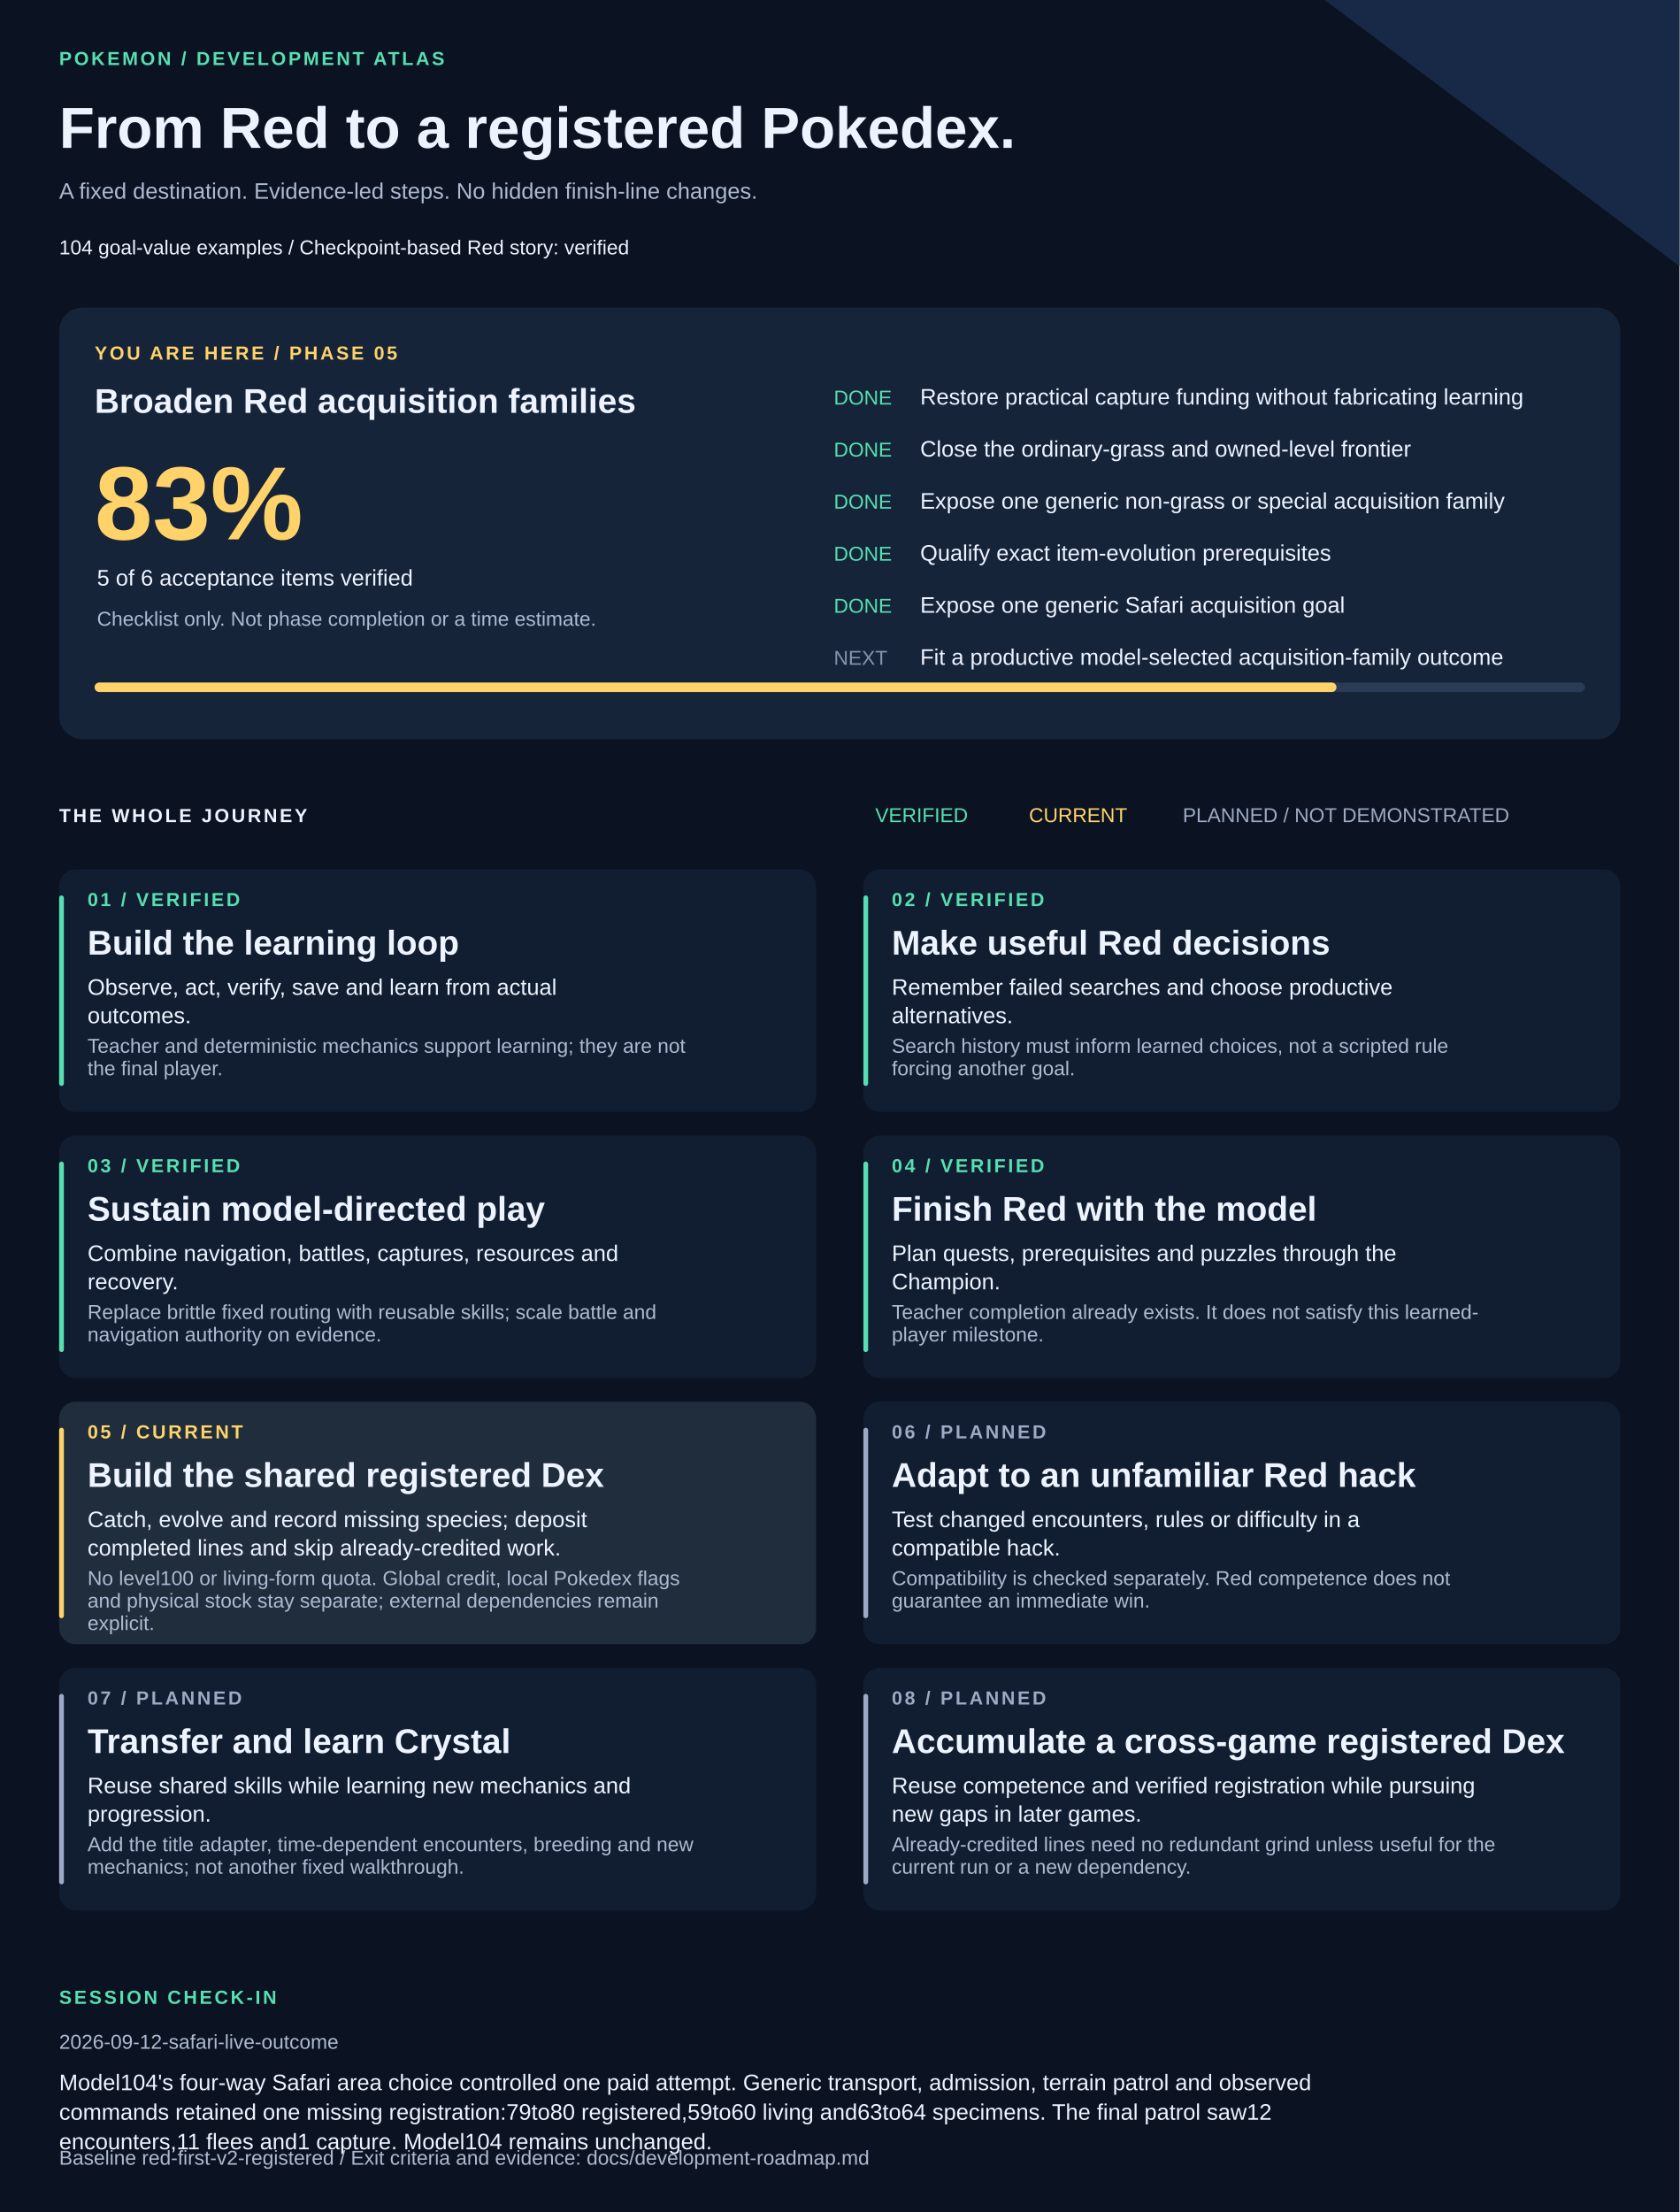
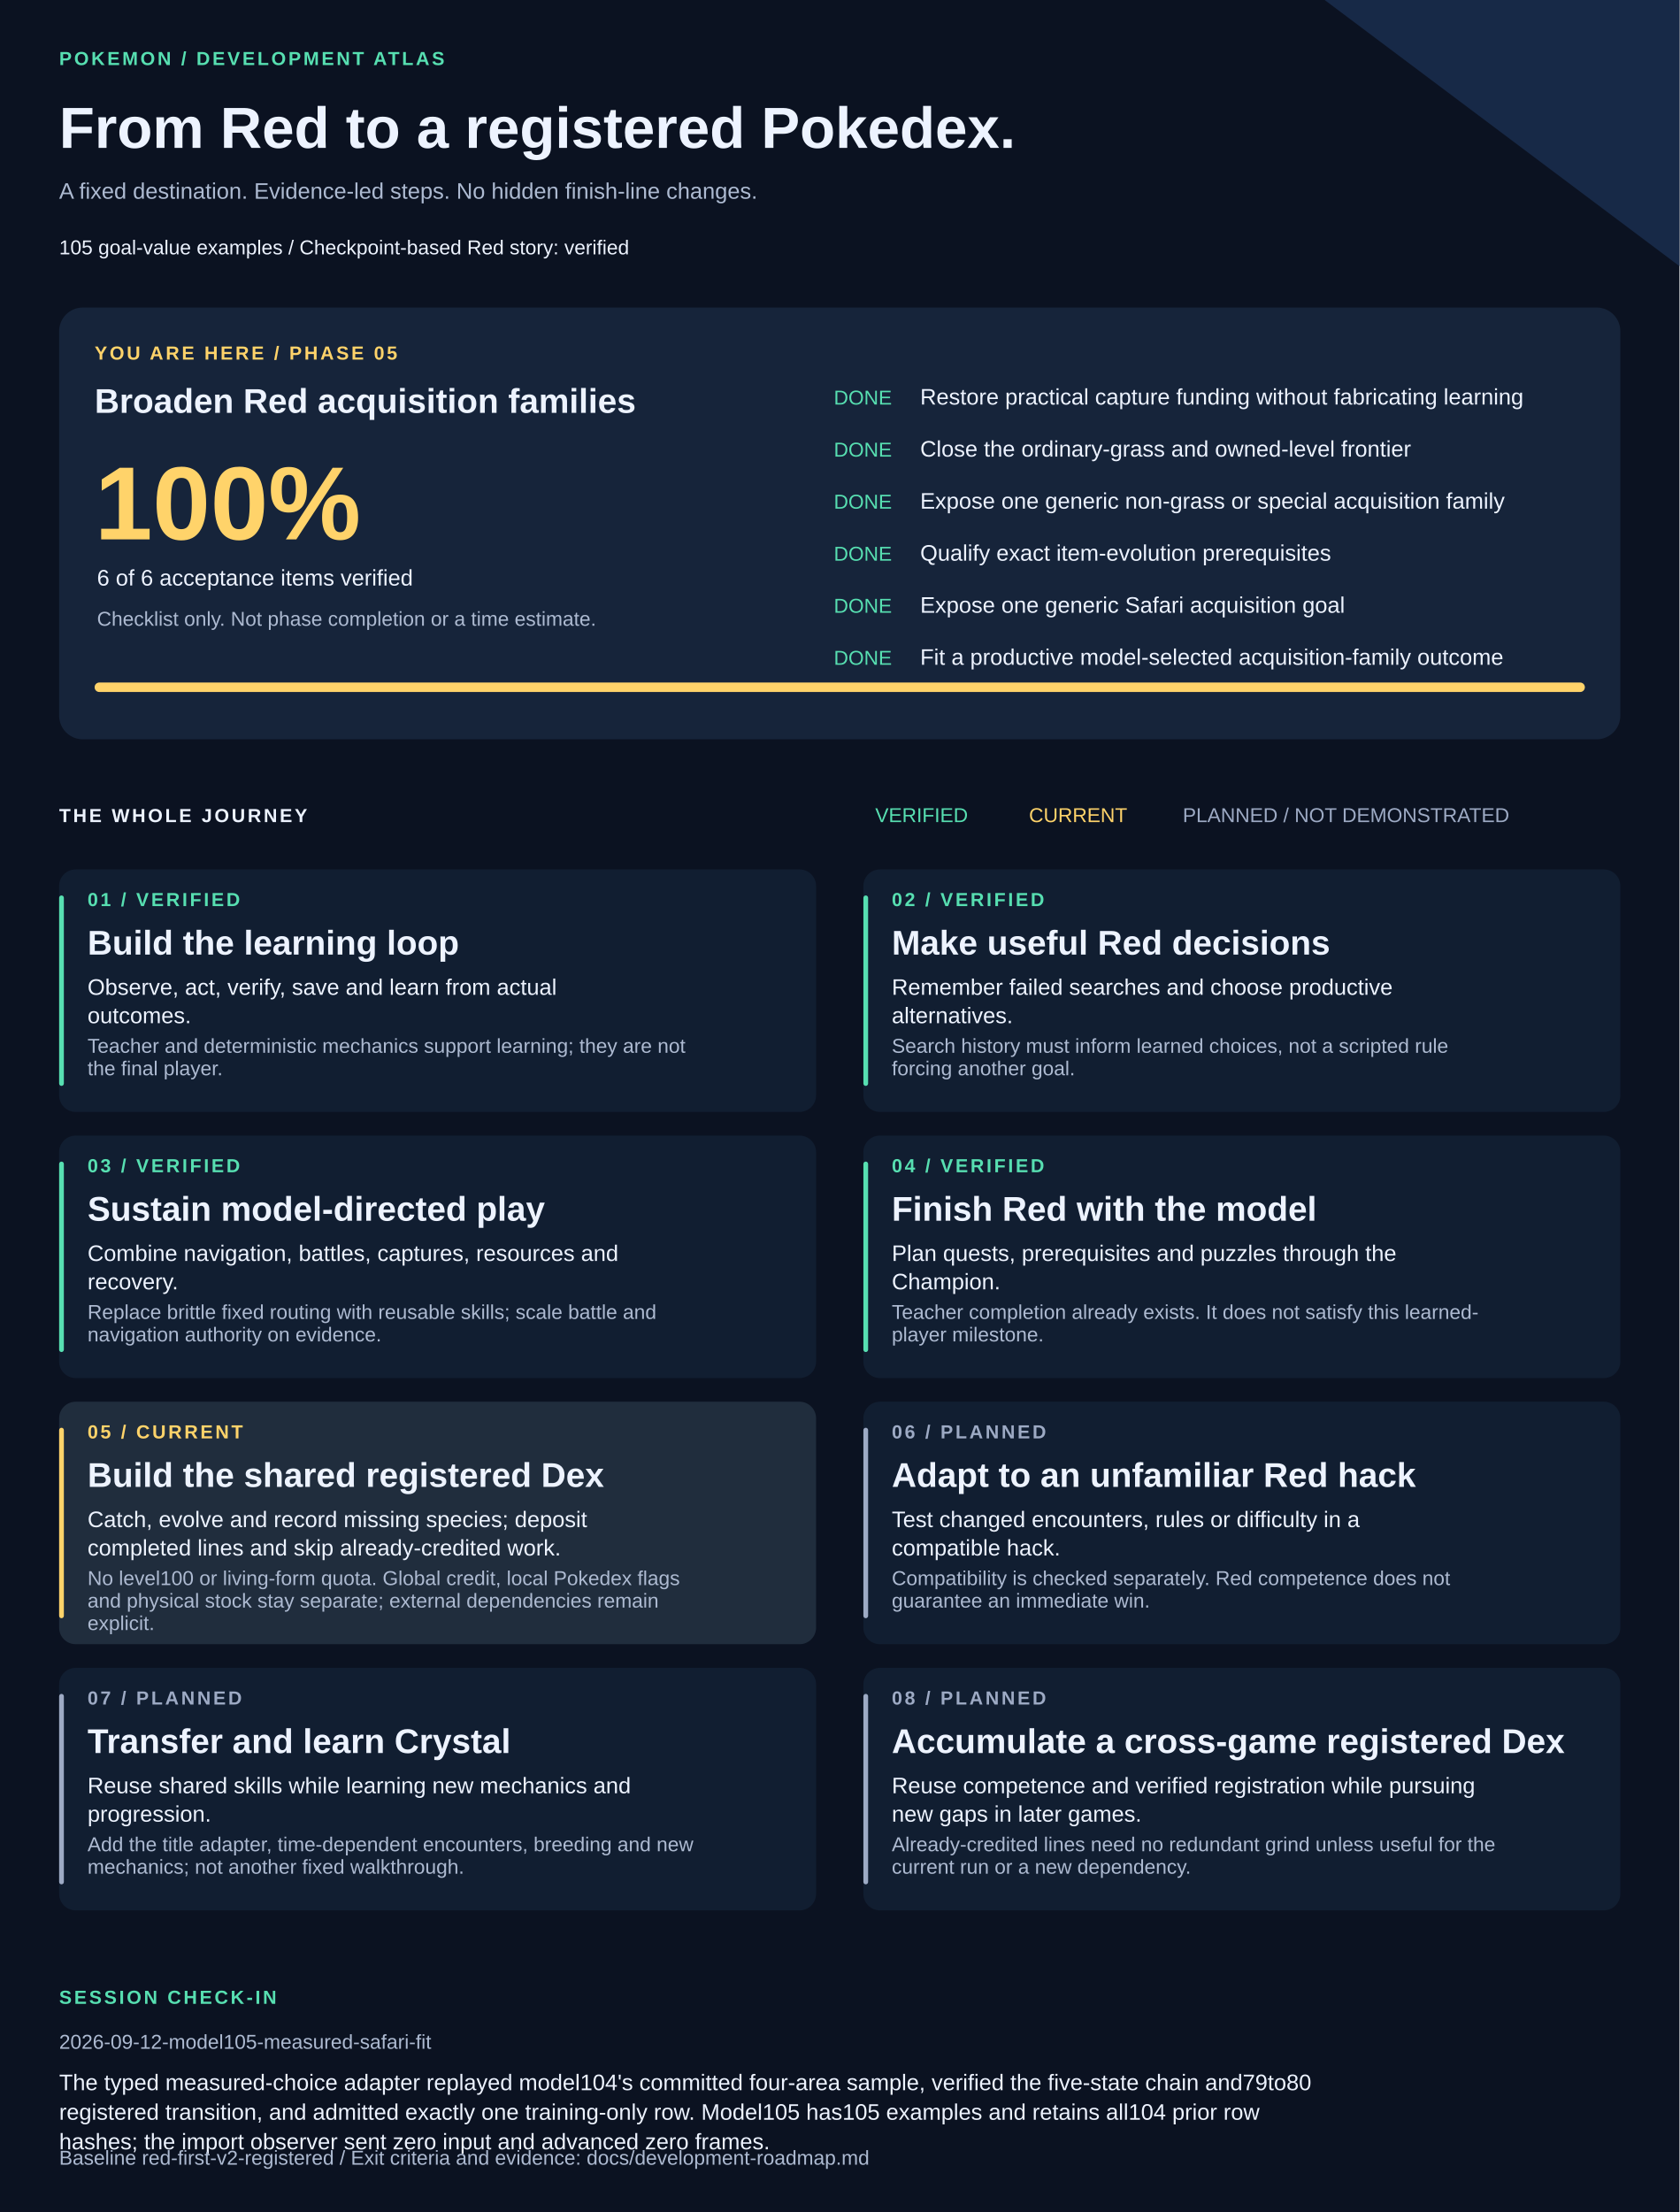
<svg xmlns="http://www.w3.org/2000/svg" width="1420" height="1870" viewBox="0 0 1420 1870" role="img" aria-labelledby="title description">
  <style>text{font-family:Arial,Helvetica,sans-serif;fill:#edf3ff}.muted{fill:#adbad1}.eyebrow{font-size:16px;letter-spacing:2px;font-weight:bold}.heading{font-size:29px;font-weight:bold}.body{font-size:19px}.small{font-size:17px}</style>
  <rect width="1420" height="1870" fill="#0b1221" />
  <path d="M1120 0H1420V225Z" fill="#172947" />
  <text x="50" y="55" class="eyebrow" style="fill:#57dfb1">POKEMON / DEVELOPMENT ATLAS</text>
  <text x="50" y="125" style="font-size:49px;font-weight:bold">From Red to a registered Pokedex.</text>
  <text x="50" y="168" class="body muted">A fixed destination. Evidence-led steps. No hidden finish-line changes.</text>
-   <text x="50" y="215" class="small">104 goal-value examples  /  Checkpoint-based Red story: verified</text>
+   <text x="50" y="215" class="small">105 goal-value examples  /  Checkpoint-based Red story: verified</text>
  <rect x="50" y="260" width="1320" height="365" rx="20" fill="#16243a" />
  <text x="80" y="304" class="eyebrow" style="fill:#ffd36a">YOU ARE HERE / PHASE 05</text>
  <text x="80" y="349" class="heading">Broaden Red acquisition families</text>
-   <text x="80" y="456" style="font-size:88px;font-weight:bold;fill:#ffd36a">83%</text>
-   <text x="82" y="495" class="body">5 of 6 acceptance items verified</text>
+   <text x="80" y="456" style="font-size:88px;font-weight:bold;fill:#ffd36a">100%</text>
+   <text x="82" y="495" class="body">6 of 6 acceptance items verified</text>
  <text x="82" y="529" class="small muted">Checklist only. Not phase completion or a time estimate.</text>
  <text x="705" y="342" class="small" style="fill:#57dfb1">DONE</text>
  <text x="778" y="342" class="body">Restore practical capture funding without fabricating learning</text>
  <text x="705" y="386" class="small" style="fill:#57dfb1">DONE</text>
  <text x="778" y="386" class="body">Close the ordinary-grass and owned-level frontier</text>
  <text x="705" y="430" class="small" style="fill:#57dfb1">DONE</text>
  <text x="778" y="430" class="body">Expose one generic non-grass or special acquisition family</text>
  <text x="705" y="474" class="small" style="fill:#57dfb1">DONE</text>
  <text x="778" y="474" class="body">Qualify exact item-evolution prerequisites</text>
  <text x="705" y="518" class="small" style="fill:#57dfb1">DONE</text>
  <text x="778" y="518" class="body">Expose one generic Safari acquisition goal</text>
-   <text x="705" y="562" class="small" style="fill:#8594ad">NEXT</text>
+   <text x="705" y="562" class="small" style="fill:#57dfb1">DONE</text>
  <text x="778" y="562" class="body">Fit a productive model-selected acquisition-family outcome</text>
  <rect x="80" y="577" width="1260" height="8" rx="4" fill="#293b55" />
-   <rect x="80" y="577" width="1050" height="8" rx="4" fill="#ffd36a" />
+   <rect x="80" y="577" width="1260" height="8" rx="4" fill="#ffd36a" />
  <text x="50" y="695" class="eyebrow">THE WHOLE JOURNEY</text>
  <text x="740" y="695" class="small" style="fill:#57dfb1">VERIFIED</text>
  <text x="870" y="695" class="small" style="fill:#ffd36a">CURRENT</text>
  <text x="1000" y="695" class="small" style="fill:#9daac4">PLANNED / NOT DEMONSTRATED</text>
  <rect x="50" y="735" width="640" height="205" rx="14" fill="#111e31" />
  <rect x="50" y="757" width="4" height="161" rx="2" fill="#57dfb1" />
  <text x="74" y="766" class="eyebrow" style="fill:#57dfb1">01 / VERIFIED</text>
  <text x="74" y="807" class="heading">Build the learning loop</text>
  <text x="74" y="841" class="body">Observe, act, verify, save and learn from actual</text>
  <text x="74" y="865" class="body">outcomes.</text>
  <text x="74" y="890" class="small muted">Teacher and deterministic mechanics support learning; they are not</text>
  <text x="74" y="909" class="small muted">the final player.</text>
  <rect x="730" y="735" width="640" height="205" rx="14" fill="#111e31" />
  <rect x="730" y="757" width="4" height="161" rx="2" fill="#57dfb1" />
  <text x="754" y="766" class="eyebrow" style="fill:#57dfb1">02 / VERIFIED</text>
  <text x="754" y="807" class="heading">Make useful Red decisions</text>
  <text x="754" y="841" class="body">Remember failed searches and choose productive</text>
  <text x="754" y="865" class="body">alternatives.</text>
  <text x="754" y="890" class="small muted">Search history must inform learned choices, not a scripted rule</text>
  <text x="754" y="909" class="small muted">forcing another goal.</text>
  <rect x="50" y="960" width="640" height="205" rx="14" fill="#111e31" />
  <rect x="50" y="982" width="4" height="161" rx="2" fill="#57dfb1" />
  <text x="74" y="991" class="eyebrow" style="fill:#57dfb1">03 / VERIFIED</text>
  <text x="74" y="1032" class="heading">Sustain model-directed play</text>
  <text x="74" y="1066" class="body">Combine navigation, battles, captures, resources and</text>
  <text x="74" y="1090" class="body">recovery.</text>
  <text x="74" y="1115" class="small muted">Replace brittle fixed routing with reusable skills; scale battle and</text>
  <text x="74" y="1134" class="small muted">navigation authority on evidence.</text>
  <rect x="730" y="960" width="640" height="205" rx="14" fill="#111e31" />
  <rect x="730" y="982" width="4" height="161" rx="2" fill="#57dfb1" />
  <text x="754" y="991" class="eyebrow" style="fill:#57dfb1">04 / VERIFIED</text>
  <text x="754" y="1032" class="heading">Finish Red with the model</text>
  <text x="754" y="1066" class="body">Plan quests, prerequisites and puzzles through the</text>
  <text x="754" y="1090" class="body">Champion.</text>
  <text x="754" y="1115" class="small muted">Teacher completion already exists. It does not satisfy this learned-</text>
  <text x="754" y="1134" class="small muted">player milestone.</text>
  <rect x="50" y="1185" width="640" height="205" rx="14" fill="#202d3d" />
  <rect x="50" y="1207" width="4" height="161" rx="2" fill="#ffd36a" />
  <text x="74" y="1216" class="eyebrow" style="fill:#ffd36a">05 / CURRENT</text>
  <text x="74" y="1257" class="heading">Build the shared registered Dex</text>
  <text x="74" y="1291" class="body">Catch, evolve and record missing species; deposit</text>
  <text x="74" y="1315" class="body">completed lines and skip already-credited work.</text>
  <text x="74" y="1340" class="small muted">No level100 or living-form quota. Global credit, local Pokedex flags</text>
  <text x="74" y="1359" class="small muted">and physical stock stay separate; external dependencies remain</text>
  <text x="74" y="1378" class="small muted">explicit.</text>
  <rect x="730" y="1185" width="640" height="205" rx="14" fill="#111e31" />
  <rect x="730" y="1207" width="4" height="161" rx="2" fill="#9daac4" />
  <text x="754" y="1216" class="eyebrow" style="fill:#9daac4">06 / PLANNED</text>
  <text x="754" y="1257" class="heading">Adapt to an unfamiliar Red hack</text>
  <text x="754" y="1291" class="body">Test changed encounters, rules or difficulty in a</text>
  <text x="754" y="1315" class="body">compatible hack.</text>
  <text x="754" y="1340" class="small muted">Compatibility is checked separately. Red competence does not</text>
  <text x="754" y="1359" class="small muted">guarantee an immediate win.</text>
  <rect x="50" y="1410" width="640" height="205" rx="14" fill="#111e31" />
  <rect x="50" y="1432" width="4" height="161" rx="2" fill="#9daac4" />
  <text x="74" y="1441" class="eyebrow" style="fill:#9daac4">07 / PLANNED</text>
  <text x="74" y="1482" class="heading">Transfer and learn Crystal</text>
  <text x="74" y="1516" class="body">Reuse shared skills while learning new mechanics and</text>
  <text x="74" y="1540" class="body">progression.</text>
  <text x="74" y="1565" class="small muted">Add the title adapter, time-dependent encounters, breeding and new</text>
  <text x="74" y="1584" class="small muted">mechanics; not another fixed walkthrough.</text>
  <rect x="730" y="1410" width="640" height="205" rx="14" fill="#111e31" />
  <rect x="730" y="1432" width="4" height="161" rx="2" fill="#9daac4" />
  <text x="754" y="1441" class="eyebrow" style="fill:#9daac4">08 / PLANNED</text>
  <text x="754" y="1482" class="heading">Accumulate a cross-game registered Dex</text>
  <text x="754" y="1516" class="body">Reuse competence and verified registration while pursuing</text>
  <text x="754" y="1540" class="body">new gaps in later games.</text>
  <text x="754" y="1565" class="small muted">Already-credited lines need no redundant grind unless useful for the</text>
  <text x="754" y="1584" class="small muted">current run or a new dependency.</text>
  <text x="50" y="1694" class="eyebrow" style="fill:#57dfb1">SESSION CHECK-IN</text>
-   <text x="50" y="1732" class="small muted">2026-09-12-safari-live-outcome</text>
-   <text x="50" y="1767" class="body">Model104's four-way Safari area choice controlled one paid attempt. Generic transport, admission, terrain patrol and observed</text>
-   <text x="50" y="1792" class="body">commands retained one missing registration:79to80 registered,59to60 living and63to64 specimens. The final patrol saw12</text>
-   <text x="50" y="1817" class="body">encounters,11 flees and1 capture. Model104 remains unchanged.</text>
+   <text x="50" y="1732" class="small muted">2026-09-12-model105-measured-safari-fit</text>
+   <text x="50" y="1767" class="body">The typed measured-choice adapter replayed model104's committed four-area sample, verified the five-state chain and79to80</text>
+   <text x="50" y="1792" class="body">registered transition, and admitted exactly one training-only row. Model105 has105 examples and retains all104 prior row</text>
+   <text x="50" y="1817" class="body">hashes; the import observer sent zero input and advanced zero frames.</text>
  <text x="50" y="1830" class="small muted">Baseline red-first-v2-registered / Exit criteria and evidence: docs/development-roadmap.md</text>
</svg>
